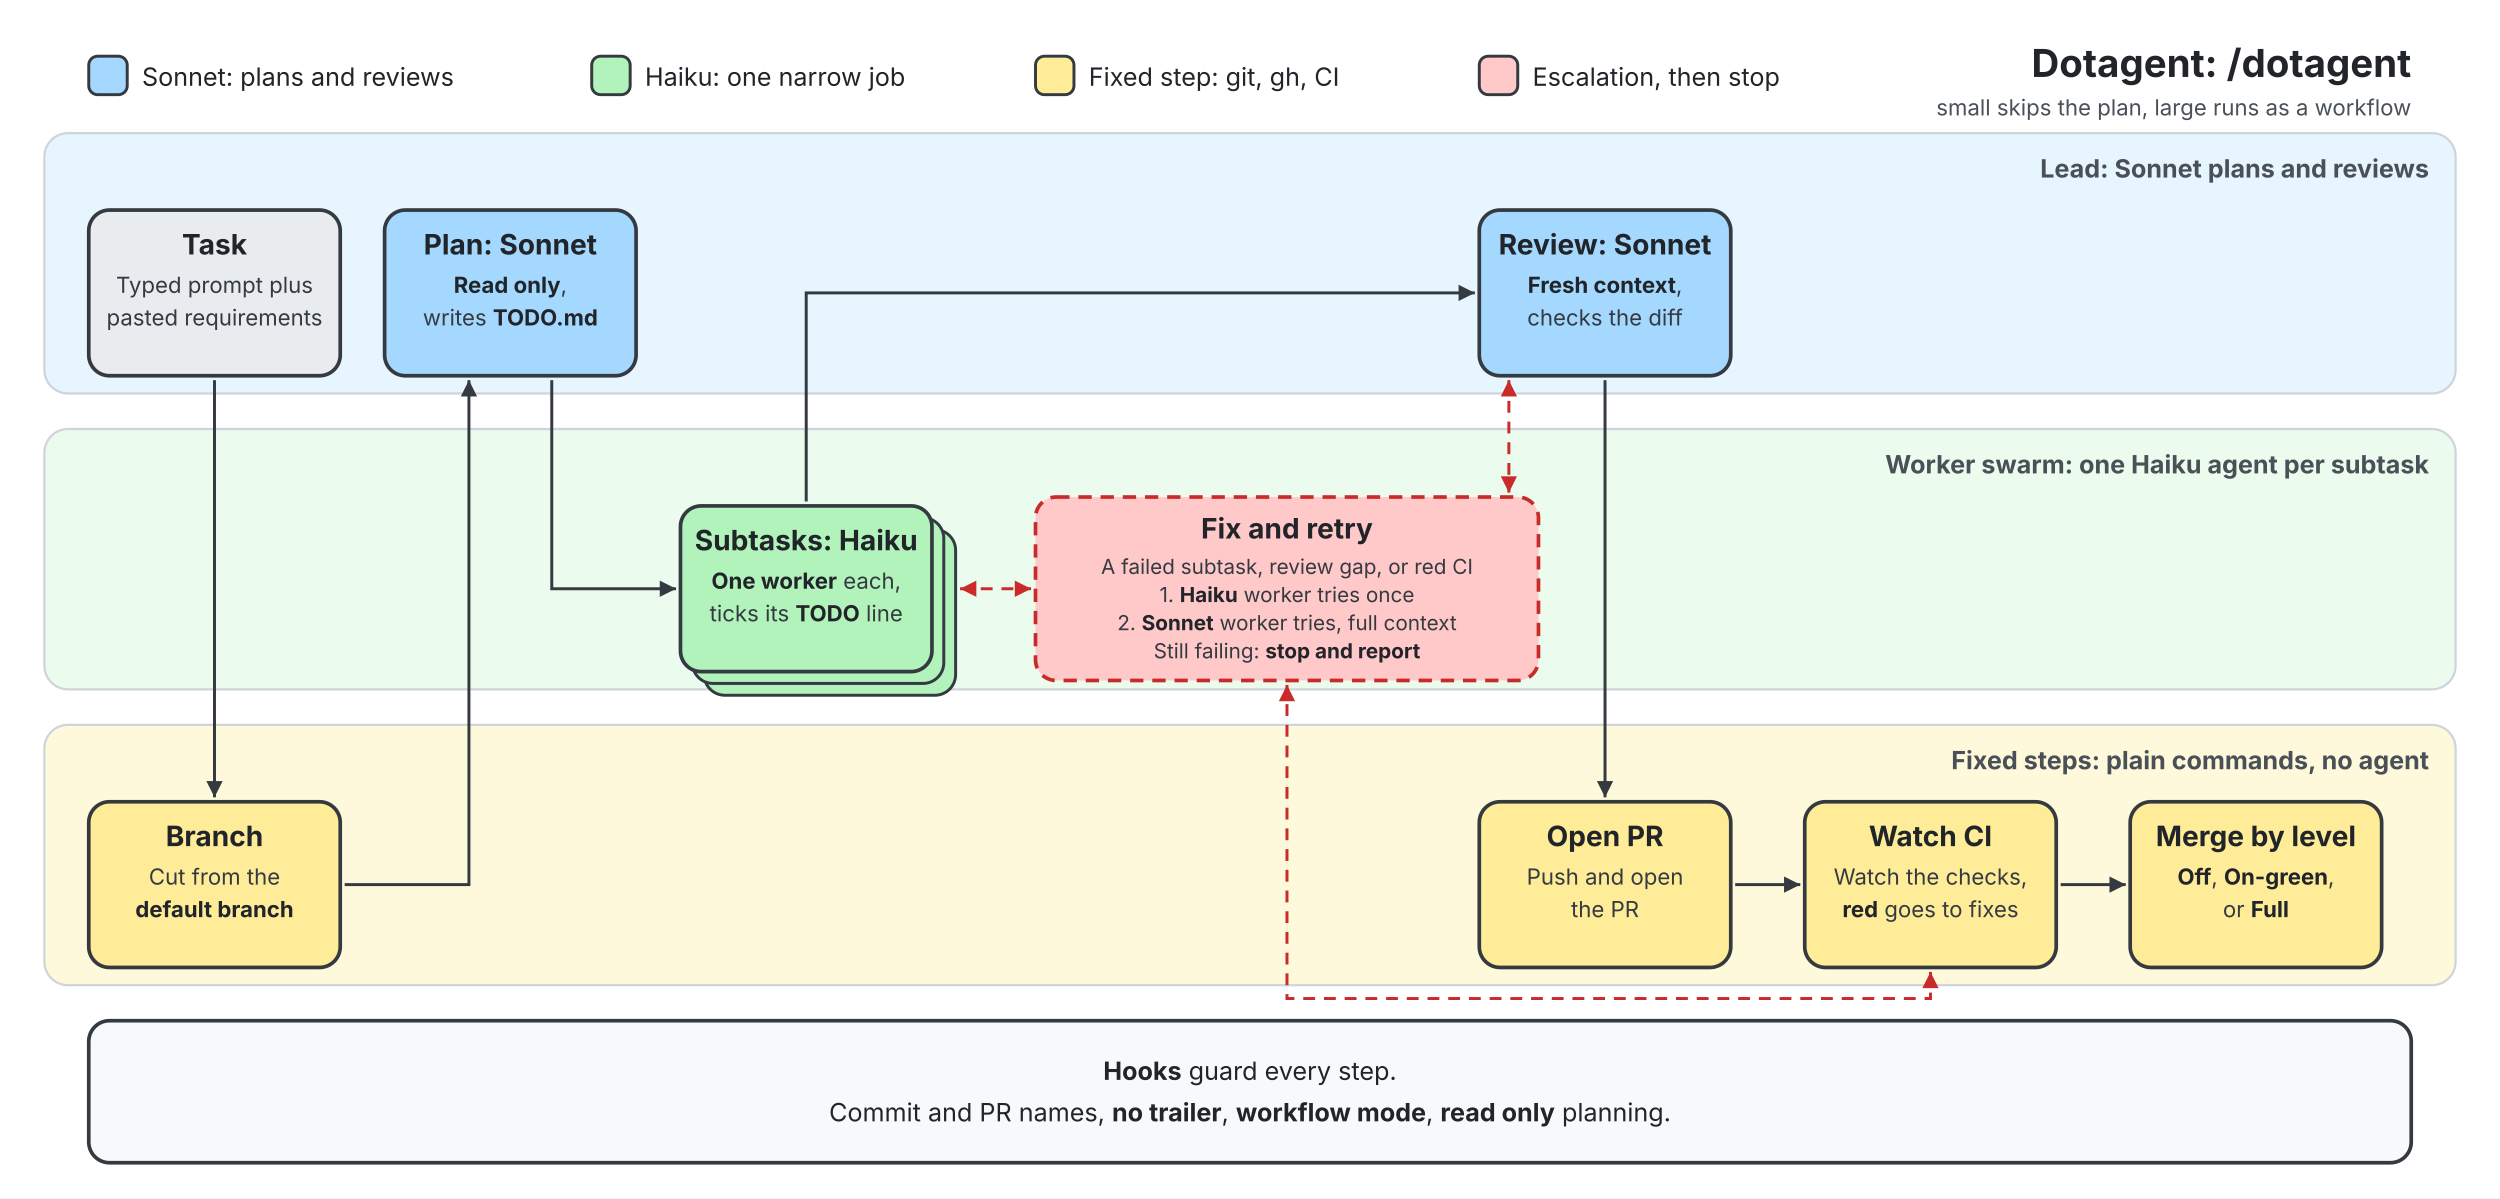
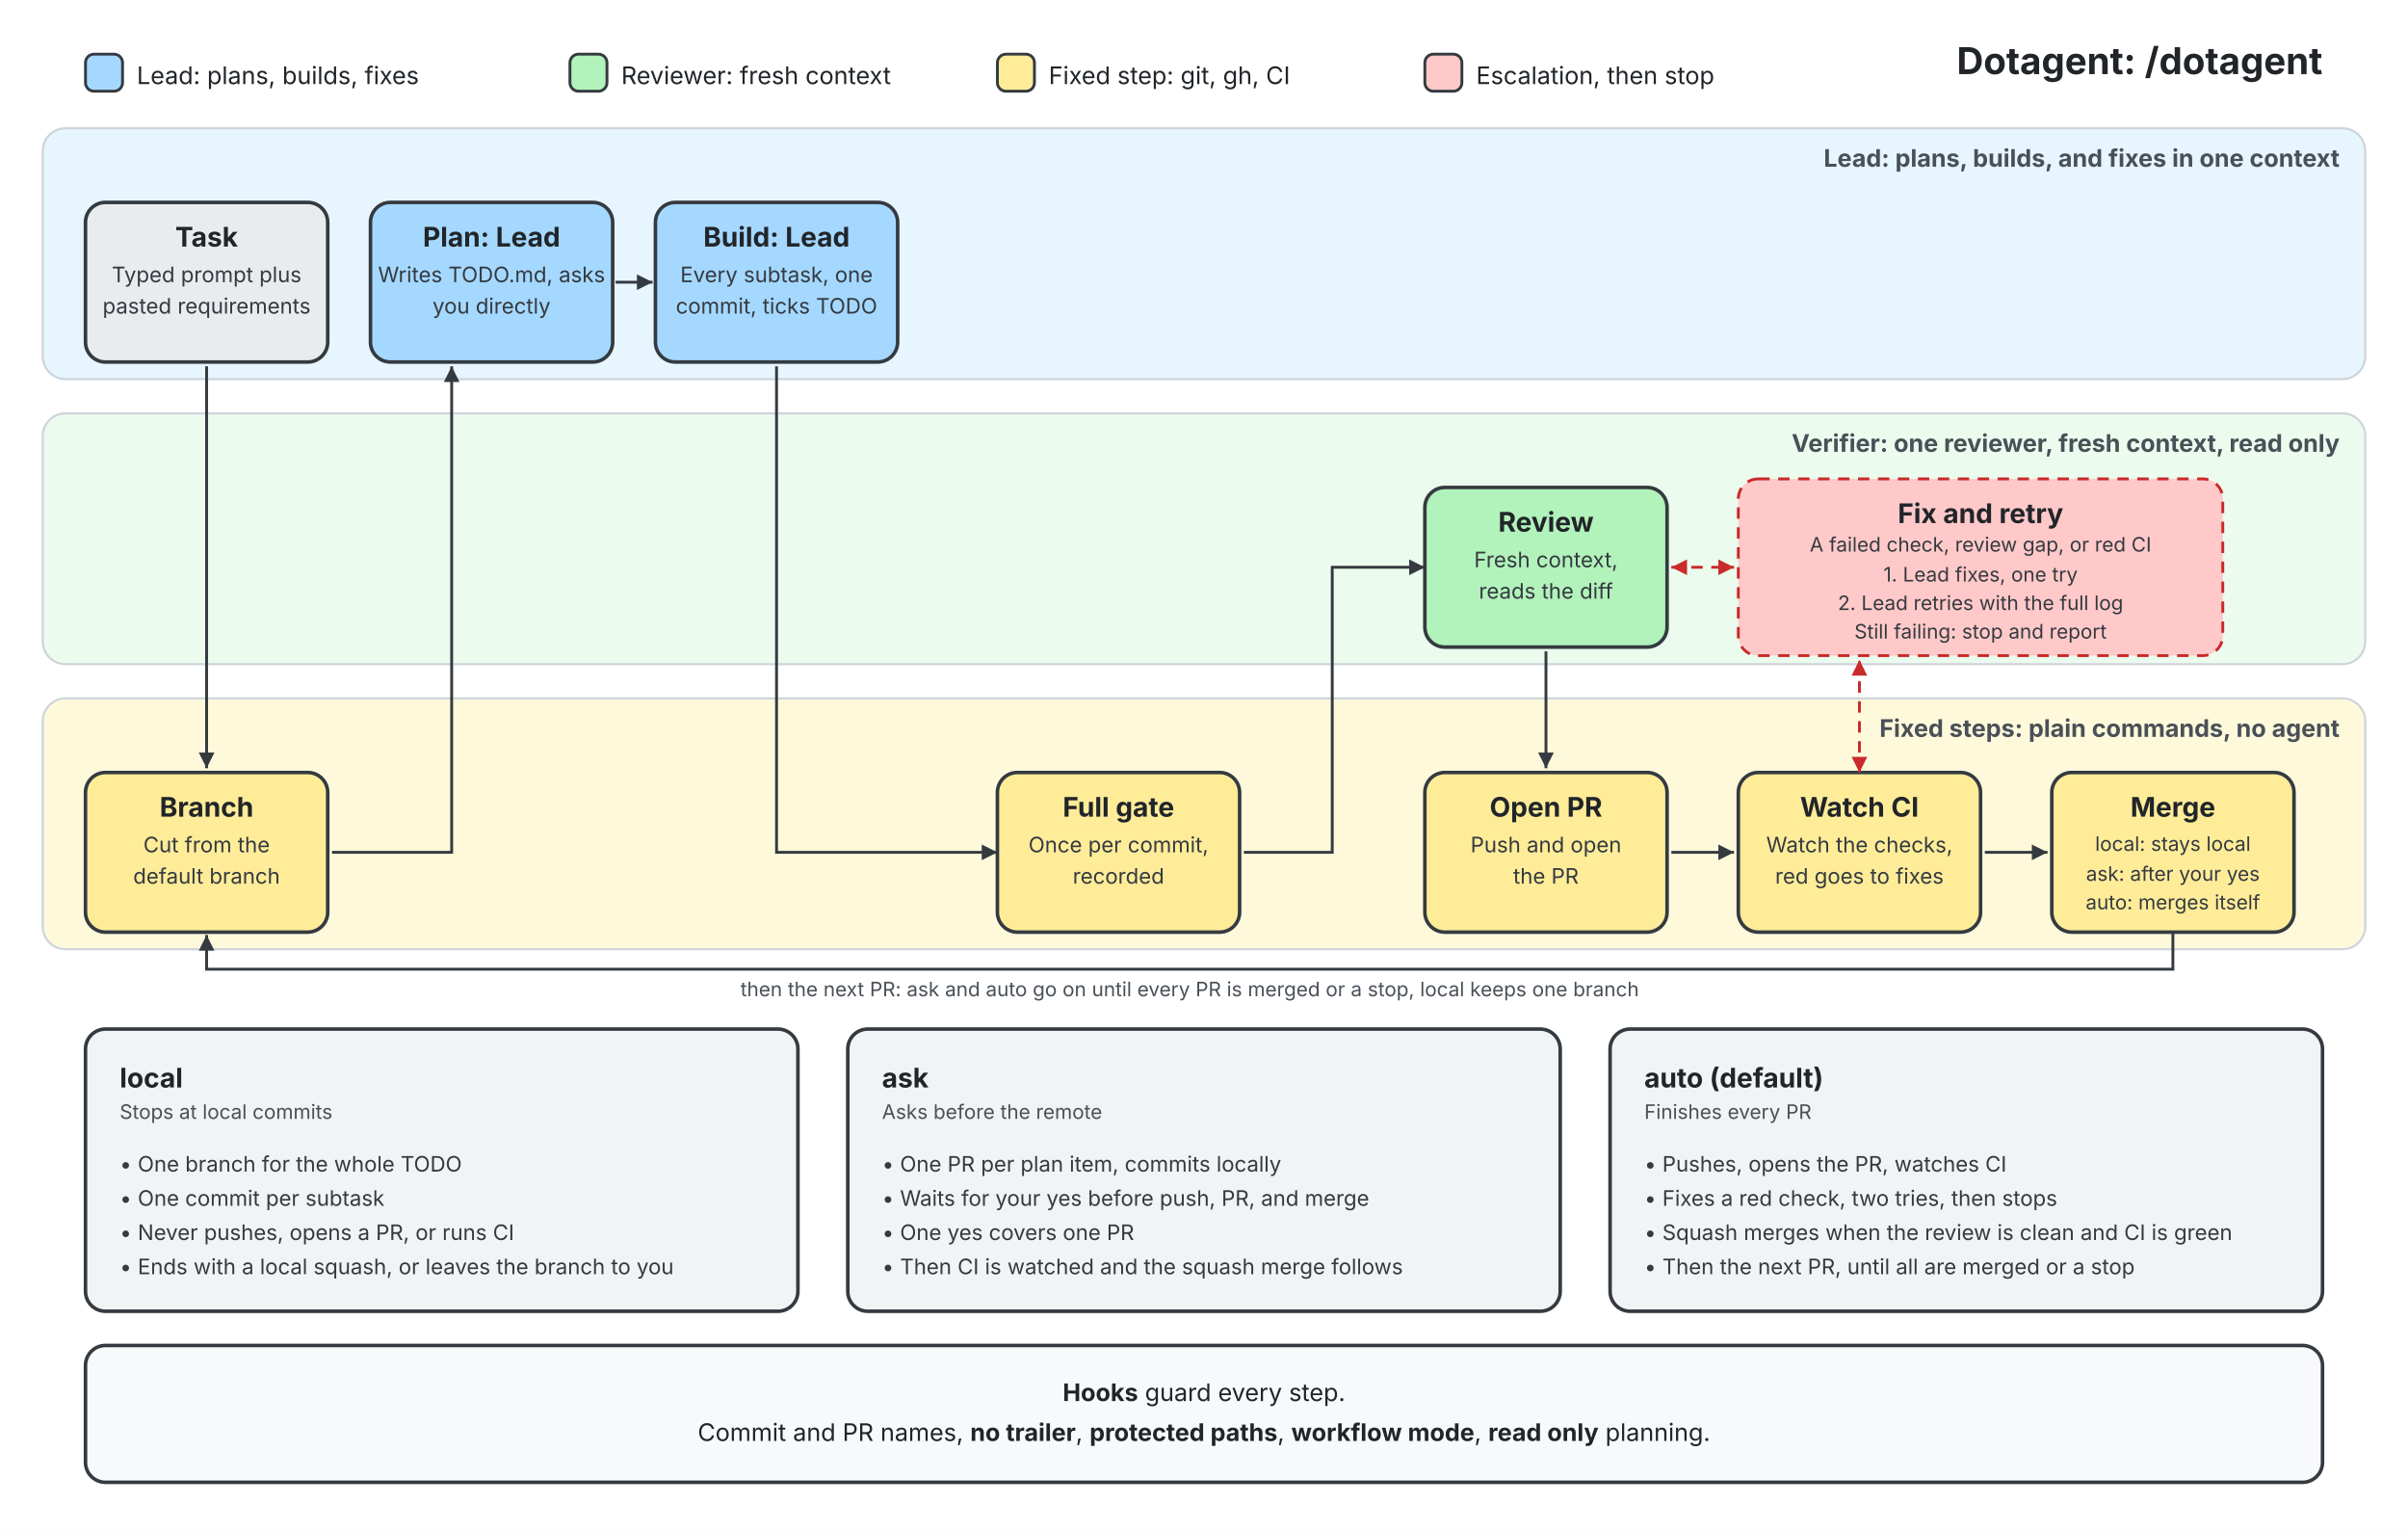
- <svg xmlns="http://www.w3.org/2000/svg" viewBox="0 0 1690 810" width="1690" height="810" font-family="Inter, -apple-system, Helvetica Neue, Helvetica, Arial, sans-serif">
+ <svg xmlns="http://www.w3.org/2000/svg" viewBox="0 0 1690 1074" width="1690" height="1074" font-family="Inter, -apple-system, Helvetica Neue, Helvetica, Arial, sans-serif">
  <defs>
    <marker id="a" viewBox="0 0 10 10" markerUnits="userSpaceOnUse" markerWidth="11" markerHeight="11" refX="10" refY="5" orient="auto-start-reverse">
      <path d="M0,0 L10,5 L0,10 z" fill="#343a40" />
    </marker>
    <marker id="r" viewBox="0 0 10 10" markerUnits="userSpaceOnUse" markerWidth="11" markerHeight="11" refX="10" refY="5" orient="auto-start-reverse">
      <path d="M0,0 L10,5 L0,10 z" fill="#c92a2a" />
    </marker>
  </defs>
-   <rect width="1690" height="810" fill="#ffffff" />
+   <rect width="1690" height="1074" fill="#ffffff" />
  <text x="1630" y="52" text-anchor="end" font-size="26" font-weight="700" fill="#212529">Dotagent: /dotagent</text>
-   <text x="1630" y="78" text-anchor="end" font-size="15" fill="#495057">small skips the plan, large runs as a workflow</text>
  <rect x="60" y="38" width="26" height="26" rx="6" fill="#a5d8ff" stroke="#343a40" stroke-width="2" />
-   <text x="96" y="58" font-size="17" fill="#212529">Sonnet: plans and reviews</text>
+   <text x="96" y="59" text-anchor="start" font-size="17" fill="#212529">Lead: plans, builds, fixes</text>
  <rect x="400" y="38" width="26" height="26" rx="6" fill="#b2f2bb" stroke="#343a40" stroke-width="2" />
-   <text x="436" y="58" font-size="17" fill="#212529">Haiku: one narrow job</text>
+   <text x="436" y="59" text-anchor="start" font-size="17" fill="#212529">Reviewer: fresh context</text>
  <rect x="700" y="38" width="26" height="26" rx="6" fill="#ffec99" stroke="#343a40" stroke-width="2" />
-   <text x="736" y="58" font-size="17" fill="#212529">Fixed step: git, gh, CI</text>
+   <text x="736" y="59" text-anchor="start" font-size="17" fill="#212529">Fixed step: git, gh, CI</text>
  <rect x="1000" y="38" width="26" height="26" rx="6" fill="#ffc9c9" stroke="#343a40" stroke-width="2" />
-   <text x="1036" y="58" font-size="17" fill="#212529">Escalation, then stop</text>
+   <text x="1036" y="59" text-anchor="start" font-size="17" fill="#212529">Escalation, then stop</text>
  <rect x="30" y="90" width="1630" height="176" rx="16" fill="#e7f5ff" stroke="#ced4da" stroke-width="1.5" />
-   <text x="1642" y="120" text-anchor="end" font-size="17" font-weight="700" fill="#495057">Lead: Sonnet plans and reviews</text>
+   <text x="1642" y="117" text-anchor="end" font-size="17" font-weight="700" fill="#495057">Lead: plans, builds, and fixes in one context</text>
  <rect x="30" y="290" width="1630" height="176" rx="16" fill="#ebfbee" stroke="#ced4da" stroke-width="1.5" />
-   <text x="1642" y="320" text-anchor="end" font-size="17" font-weight="700" fill="#495057">Worker swarm: one Haiku agent per subtask</text>
+   <text x="1642" y="317" text-anchor="end" font-size="17" font-weight="700" fill="#495057">Verifier: one reviewer, fresh context, read only</text>
  <rect x="30" y="490" width="1630" height="176" rx="16" fill="#fff9db" stroke="#ced4da" stroke-width="1.5" />
-   <text x="1642" y="520" text-anchor="end" font-size="17" font-weight="700" fill="#495057">Fixed steps: plain commands, no agent</text>
-   <rect x="476" y="358" width="170" height="112" rx="14" fill="#b2f2bb" stroke="#343a40" stroke-width="2" />
-   <rect x="468" y="350" width="170" height="112" rx="14" fill="#b2f2bb" stroke="#343a40" stroke-width="2" />
+   <text x="1642" y="517" text-anchor="end" font-size="17" font-weight="700" fill="#495057">Fixed steps: plain commands, no agent</text>
  <rect x="60" y="142" width="170" height="112" rx="14" fill="#e9ecef" stroke="#343a40" stroke-width="2.5" />
-   <text x="145" y="172" text-anchor="middle" font-size="19" font-weight="700" fill="#212529">Task</text>
+   <text x="145" y="173" text-anchor="middle" font-size="19" font-weight="700" fill="#212529">Task</text>
  <text x="145" y="198" text-anchor="middle" font-size="15" fill="#343a40">Typed prompt plus</text>
  <text x="145" y="220" text-anchor="middle" font-size="15" fill="#343a40">pasted requirements</text>
  <rect x="260" y="142" width="170" height="112" rx="14" fill="#a5d8ff" stroke="#343a40" stroke-width="2.5" />
-   <text x="345" y="172" text-anchor="middle" font-size="19" font-weight="700" fill="#212529">Plan: Sonnet</text>
-   <text x="345" y="198" text-anchor="middle" font-size="15" fill="#343a40">
-     <tspan font-weight="700" fill="#212529">Read only</tspan>,</text>
-   <text x="345" y="220" text-anchor="middle" font-size="15" fill="#343a40">writes <tspan font-weight="700" fill="#212529">TODO.md</tspan>
-   </text>
-   <rect x="1000" y="142" width="170" height="112" rx="14" fill="#a5d8ff" stroke="#343a40" stroke-width="2.5" />
-   <text x="1085" y="172" text-anchor="middle" font-size="19" font-weight="700" fill="#212529">Review: Sonnet</text>
-   <text x="1085" y="198" text-anchor="middle" font-size="15" fill="#343a40">
-     <tspan font-weight="700" fill="#212529">Fresh context</tspan>,</text>
-   <text x="1085" y="220" text-anchor="middle" font-size="15" fill="#343a40">checks the diff</text>
-   <rect x="460" y="342" width="170" height="112" rx="14" fill="#b2f2bb" stroke="#343a40" stroke-width="2.5" />
-   <text x="545" y="372" text-anchor="middle" font-size="19" font-weight="700" fill="#212529">Subtasks: Haiku</text>
-   <text x="545" y="398" text-anchor="middle" font-size="15" fill="#343a40">
-     <tspan font-weight="700" fill="#212529">One worker</tspan> each,</text>
-   <text x="545" y="420" text-anchor="middle" font-size="15" fill="#343a40">ticks its <tspan font-weight="700" fill="#212529">TODO</tspan> line</text>
+   <text x="345" y="173" text-anchor="middle" font-size="19" font-weight="700" fill="#212529">Plan: Lead</text>
+   <text x="345" y="198" text-anchor="middle" font-size="15" fill="#343a40">Writes TODO.md, asks</text>
+   <text x="345" y="220" text-anchor="middle" font-size="15" fill="#343a40">you directly</text>
+   <rect x="1000" y="342" width="170" height="112" rx="14" fill="#b2f2bb" stroke="#343a40" stroke-width="2.5" />
+   <text x="1085" y="373" text-anchor="middle" font-size="19" font-weight="700" fill="#212529">Review</text>
+   <text x="1085" y="398" text-anchor="middle" font-size="15" fill="#343a40">Fresh context,</text>
+   <text x="1085" y="420" text-anchor="middle" font-size="15" fill="#343a40">reads the diff</text>
+   <rect x="460" y="142" width="170" height="112" rx="14" fill="#a5d8ff" stroke="#343a40" stroke-width="2.5" />
+   <text x="545" y="173" text-anchor="middle" font-size="19" font-weight="700" fill="#212529">Build: Lead</text>
+   <text x="545" y="198" text-anchor="middle" font-size="15" fill="#343a40">Every subtask, one</text>
+   <text x="545" y="220" text-anchor="middle" font-size="15" fill="#343a40">commit, ticks TODO</text>
  <rect x="60" y="542" width="170" height="112" rx="14" fill="#ffec99" stroke="#343a40" stroke-width="2.5" />
-   <text x="145" y="572" text-anchor="middle" font-size="19" font-weight="700" fill="#212529">Branch</text>
+   <text x="145" y="573" text-anchor="middle" font-size="19" font-weight="700" fill="#212529">Branch</text>
  <text x="145" y="598" text-anchor="middle" font-size="15" fill="#343a40">Cut from the</text>
-   <text x="145" y="620" text-anchor="middle" font-size="15" fill="#343a40">
-     <tspan font-weight="700" fill="#212529">default branch</tspan>
-   </text>
+   <text x="145" y="620" text-anchor="middle" font-size="15" fill="#343a40">default branch</text>
  <rect x="1000" y="542" width="170" height="112" rx="14" fill="#ffec99" stroke="#343a40" stroke-width="2.5" />
-   <text x="1085" y="572" text-anchor="middle" font-size="19" font-weight="700" fill="#212529">Open PR</text>
+   <text x="1085" y="573" text-anchor="middle" font-size="19" font-weight="700" fill="#212529">Open PR</text>
  <text x="1085" y="598" text-anchor="middle" font-size="15" fill="#343a40">Push and open</text>
  <text x="1085" y="620" text-anchor="middle" font-size="15" fill="#343a40">the PR</text>
  <rect x="1220" y="542" width="170" height="112" rx="14" fill="#ffec99" stroke="#343a40" stroke-width="2.5" />
-   <text x="1305" y="572" text-anchor="middle" font-size="19" font-weight="700" fill="#212529">Watch CI</text>
+   <text x="1305" y="573" text-anchor="middle" font-size="19" font-weight="700" fill="#212529">Watch CI</text>
  <text x="1305" y="598" text-anchor="middle" font-size="15" fill="#343a40">Watch the checks,</text>
-   <text x="1305" y="620" text-anchor="middle" font-size="15" fill="#343a40">
-     <tspan font-weight="700" fill="#212529">red</tspan> goes to fixes</text>
+   <text x="1305" y="620" text-anchor="middle" font-size="15" fill="#343a40">red goes to fixes</text>
  <rect x="1440" y="542" width="170" height="112" rx="14" fill="#ffec99" stroke="#343a40" stroke-width="2.5" />
-   <text x="1525" y="572" text-anchor="middle" font-size="19" font-weight="700" fill="#212529">Merge by level</text>
-   <text x="1525" y="598" text-anchor="middle" font-size="15" fill="#343a40">
-     <tspan font-weight="700" fill="#212529">Off</tspan>, <tspan font-weight="700" fill="#212529">On-green</tspan>,</text>
-   <text x="1525" y="620" text-anchor="middle" font-size="15" fill="#343a40">or <tspan font-weight="700" fill="#212529">Full</tspan>
-   </text>
-   <rect x="700" y="336" width="340" height="124" rx="14" fill="#ffc9c9" stroke="#c92a2a" stroke-width="2.5" stroke-dasharray="9 6" />
-   <text x="870" y="364" text-anchor="middle" font-size="19" font-weight="700" fill="#212529">Fix and retry</text>
-   <text x="870" y="388" text-anchor="middle" font-size="14" fill="#343a40">A failed subtask, review gap, or red CI</text>
-   <text x="870" y="407" text-anchor="middle" font-size="14" fill="#343a40">1. <tspan font-weight="700" fill="#212529">Haiku</tspan> worker tries once</text>
-   <text x="870" y="426" text-anchor="middle" font-size="14" fill="#343a40">2. <tspan font-weight="700" fill="#212529">Sonnet</tspan> worker tries, full context</text>
-   <text x="870" y="445" text-anchor="middle" font-size="14" fill="#343a40">Still failing: <tspan font-weight="700" fill="#212529">stop and report</tspan>
-   </text>
+   <text x="1525" y="573" text-anchor="middle" font-size="19" font-weight="700" fill="#212529">Merge</text>
+   <text x="1525" y="597" text-anchor="middle" font-size="14" fill="#343a40">local: stays local</text>
+   <text x="1525" y="618" text-anchor="middle" font-size="14" fill="#343a40">ask: after your yes</text>
+   <text x="1525" y="638" text-anchor="middle" font-size="14" fill="#343a40">auto: merges itself</text>
  <polyline points="145,257 145,539" fill="none" stroke="#343a40" stroke-width="2" marker-end="url(#a)" />
  <polyline points="233,598 317,598 317,257" fill="none" stroke="#343a40" stroke-width="2" marker-end="url(#a)" />
-   <polyline points="373,257 373,398 457,398" fill="none" stroke="#343a40" stroke-width="2" marker-end="url(#a)" />
-   <polyline points="545,339 545,198 997,198" fill="none" stroke="#343a40" stroke-width="2" marker-end="url(#a)" />
-   <polyline points="1085,257 1085,539" fill="none" stroke="#343a40" stroke-width="2" marker-end="url(#a)" />
+   <polyline points="432,198 458,198" fill="none" stroke="#343a40" stroke-width="2" marker-end="url(#a)" />
+   <polyline points="545,257 545,598 700,598" fill="none" stroke="#343a40" stroke-width="2" marker-end="url(#a)" />
+   <polyline points="1085,457 1085,539" fill="none" stroke="#343a40" stroke-width="2" marker-end="url(#a)" />
  <polyline points="1173,598 1217,598" fill="none" stroke="#343a40" stroke-width="2" marker-end="url(#a)" />
  <polyline points="1393,598 1437,598" fill="none" stroke="#343a40" stroke-width="2" marker-end="url(#a)" />
-   <polyline points="649,398 697,398" fill="none" stroke="#c92a2a" stroke-width="2" stroke-dasharray="8 6" marker-start="url(#r)" marker-end="url(#r)" />
-   <polyline points="1020,257 1020,333" fill="none" stroke="#c92a2a" stroke-width="2" stroke-dasharray="8 6" marker-start="url(#r)" marker-end="url(#r)" />
-   <polyline points="1305,657 1305,675 870,675 870,463" fill="none" stroke="#c92a2a" stroke-width="2" stroke-dasharray="8 6" marker-start="url(#r)" marker-end="url(#r)" />
-   <rect x="60" y="690" width="1570" height="96" rx="14" fill="#f8f9fa" stroke="#343a40" stroke-width="2.5" />
-   <text x="845" y="730" text-anchor="middle" font-size="17" fill="#212529">
+   <rect x="1220" y="336" width="340" height="124" rx="14" fill="#ffc9c9" stroke="#c92a2a" stroke-width="2" stroke-dasharray="8 6" />
+   <text x="1390" y="367" text-anchor="middle" font-size="19" font-weight="700" fill="#212529">Fix and retry</text>
+   <text x="1390" y="387" text-anchor="middle" font-size="14" fill="#343a40">A failed check, review gap, or red CI</text>
+   <text x="1390" y="408" text-anchor="middle" font-size="14" fill="#343a40">1. Lead fixes, one try</text>
+   <text x="1390" y="428" text-anchor="middle" font-size="14" fill="#343a40">2. Lead retries with the full log</text>
+   <text x="1390" y="448" text-anchor="middle" font-size="14" fill="#343a40">Still failing: stop and report</text>
+   <rect x="60" y="944" width="1570" height="96" rx="14" fill="#f8f9fa" stroke="#343a40" stroke-width="2.5" />
+   <text x="845" y="983" text-anchor="middle" font-size="17" fill="#212529">
    <tspan font-weight="700" fill="#212529">Hooks</tspan> guard every step.</text>
-   <text x="845" y="758" text-anchor="middle" font-size="17" fill="#212529">Commit and PR names, <tspan font-weight="700" fill="#212529">no trailer</tspan>, <tspan font-weight="700" fill="#212529">workflow mode</tspan>, <tspan font-weight="700" fill="#212529">read only</tspan> planning.</text>
+   <text x="845" y="1011" text-anchor="middle" font-size="17" fill="#212529">Commit and PR names, <tspan font-weight="700" fill="#212529">no trailer</tspan>, <tspan font-weight="700" fill="#212529">protected paths</tspan>, <tspan font-weight="700" fill="#212529">workflow mode</tspan>, <tspan font-weight="700" fill="#212529">read only</tspan> planning.</text>
+   <rect x="700" y="542" width="170" height="112" rx="14" fill="#ffec99" stroke="#343a40" stroke-width="2.5" />
+   <text x="785" y="573" text-anchor="middle" font-size="19" font-weight="700" fill="#212529">Full gate</text>
+   <text x="785" y="598" text-anchor="middle" font-size="15" fill="#343a40">Once per commit,</text>
+   <text x="785" y="620" text-anchor="middle" font-size="15" fill="#343a40">recorded</text>
+   <polyline points="873,598 935,598 935,398 1000,398" fill="none" stroke="#343a40" stroke-width="2" marker-end="url(#a)" />
+   <polyline points="1173,398 1217,398" fill="none" stroke="#c92a2a" stroke-width="2" stroke-dasharray="8 6" marker-end="url(#r)" marker-start="url(#r)" />
+   <polyline points="1305,542 1305,463" fill="none" stroke="#c92a2a" stroke-width="2" stroke-dasharray="8 6" marker-end="url(#r)" marker-start="url(#r)" />
+   <polyline points="1525,654 1525,680 145,680 145,656" fill="none" stroke="#343a40" stroke-width="2" marker-end="url(#a)" />
+   <text x="835" y="699" text-anchor="middle" font-size="14" fill="#495057">then the next PR: ask and auto go on until every PR is merged or a stop, local keeps one branch</text>
+   <rect x="60" y="722" width="500" height="198" rx="14" fill="#f1f3f5" stroke="#343a40" stroke-width="2.5" />
+   <text x="84" y="763" text-anchor="start" font-size="19" font-weight="700" fill="#212529">local</text>
+   <text x="84" y="785" text-anchor="start" font-size="14" fill="#495057">Stops at local commits</text>
+   <text x="84" y="822" text-anchor="start" font-size="15" fill="#343a40">•  One branch for the whole TODO</text>
+   <text x="84" y="846" text-anchor="start" font-size="15" fill="#343a40">•  One commit per subtask</text>
+   <text x="84" y="870" text-anchor="start" font-size="15" fill="#343a40">•  Never pushes, opens a PR, or runs CI</text>
+   <text x="84" y="894" text-anchor="start" font-size="15" fill="#343a40">•  Ends with a local squash, or leaves the branch to you</text>
+   <rect x="595" y="722" width="500" height="198" rx="14" fill="#f1f3f5" stroke="#343a40" stroke-width="2.5" />
+   <text x="619" y="763" text-anchor="start" font-size="19" font-weight="700" fill="#212529">ask</text>
+   <text x="619" y="785" text-anchor="start" font-size="14" fill="#495057">Asks before the remote</text>
+   <text x="619" y="822" text-anchor="start" font-size="15" fill="#343a40">•  One PR per plan item, commits locally</text>
+   <text x="619" y="846" text-anchor="start" font-size="15" fill="#343a40">•  Waits for your yes before push, PR, and merge</text>
+   <text x="619" y="870" text-anchor="start" font-size="15" fill="#343a40">•  One yes covers one PR</text>
+   <text x="619" y="894" text-anchor="start" font-size="15" fill="#343a40">•  Then CI is watched and the squash merge follows</text>
+   <rect x="1130" y="722" width="500" height="198" rx="14" fill="#f1f3f5" stroke="#343a40" stroke-width="2.5" />
+   <text x="1154" y="763" text-anchor="start" font-size="19" font-weight="700" fill="#212529">auto (default)</text>
+   <text x="1154" y="785" text-anchor="start" font-size="14" fill="#495057">Finishes every PR</text>
+   <text x="1154" y="822" text-anchor="start" font-size="15" fill="#343a40">•  Pushes, opens the PR, watches CI</text>
+   <text x="1154" y="846" text-anchor="start" font-size="15" fill="#343a40">•  Fixes a red check, two tries, then stops</text>
+   <text x="1154" y="870" text-anchor="start" font-size="15" fill="#343a40">•  Squash merges when the review is clean and CI is green</text>
+   <text x="1154" y="894" text-anchor="start" font-size="15" fill="#343a40">•  Then the next PR, until all are merged or a stop</text>
</svg>
